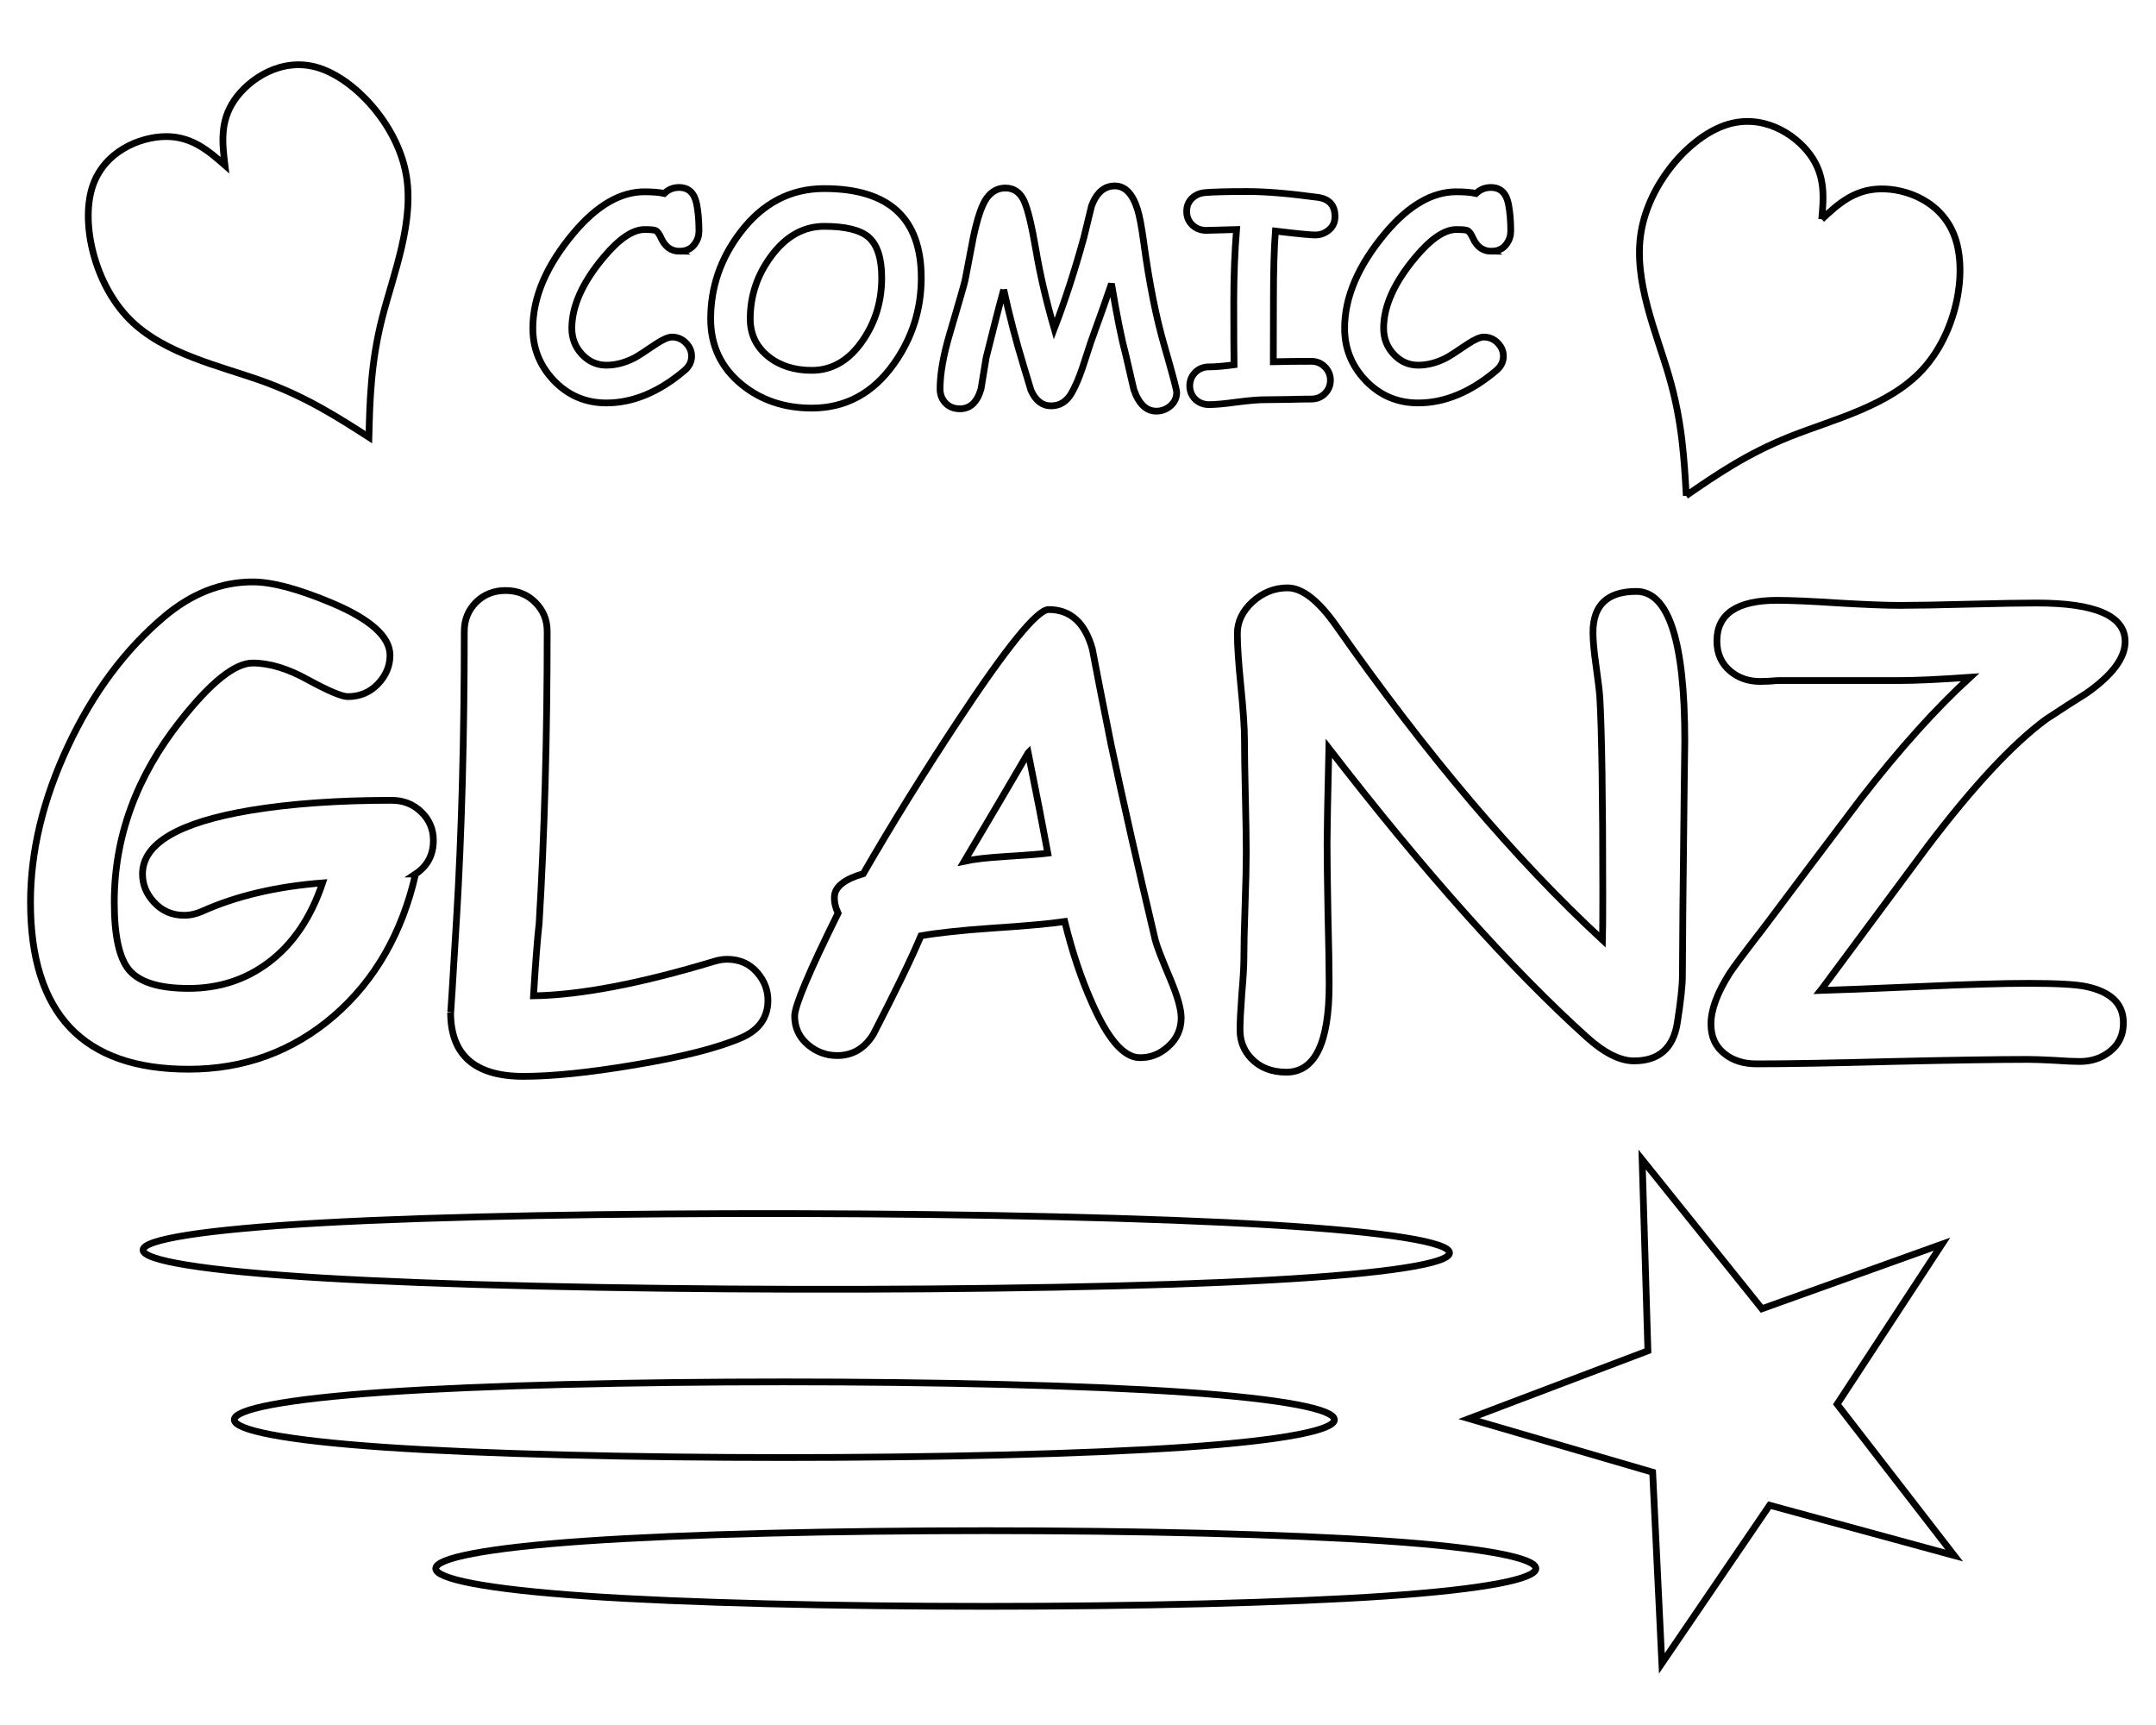
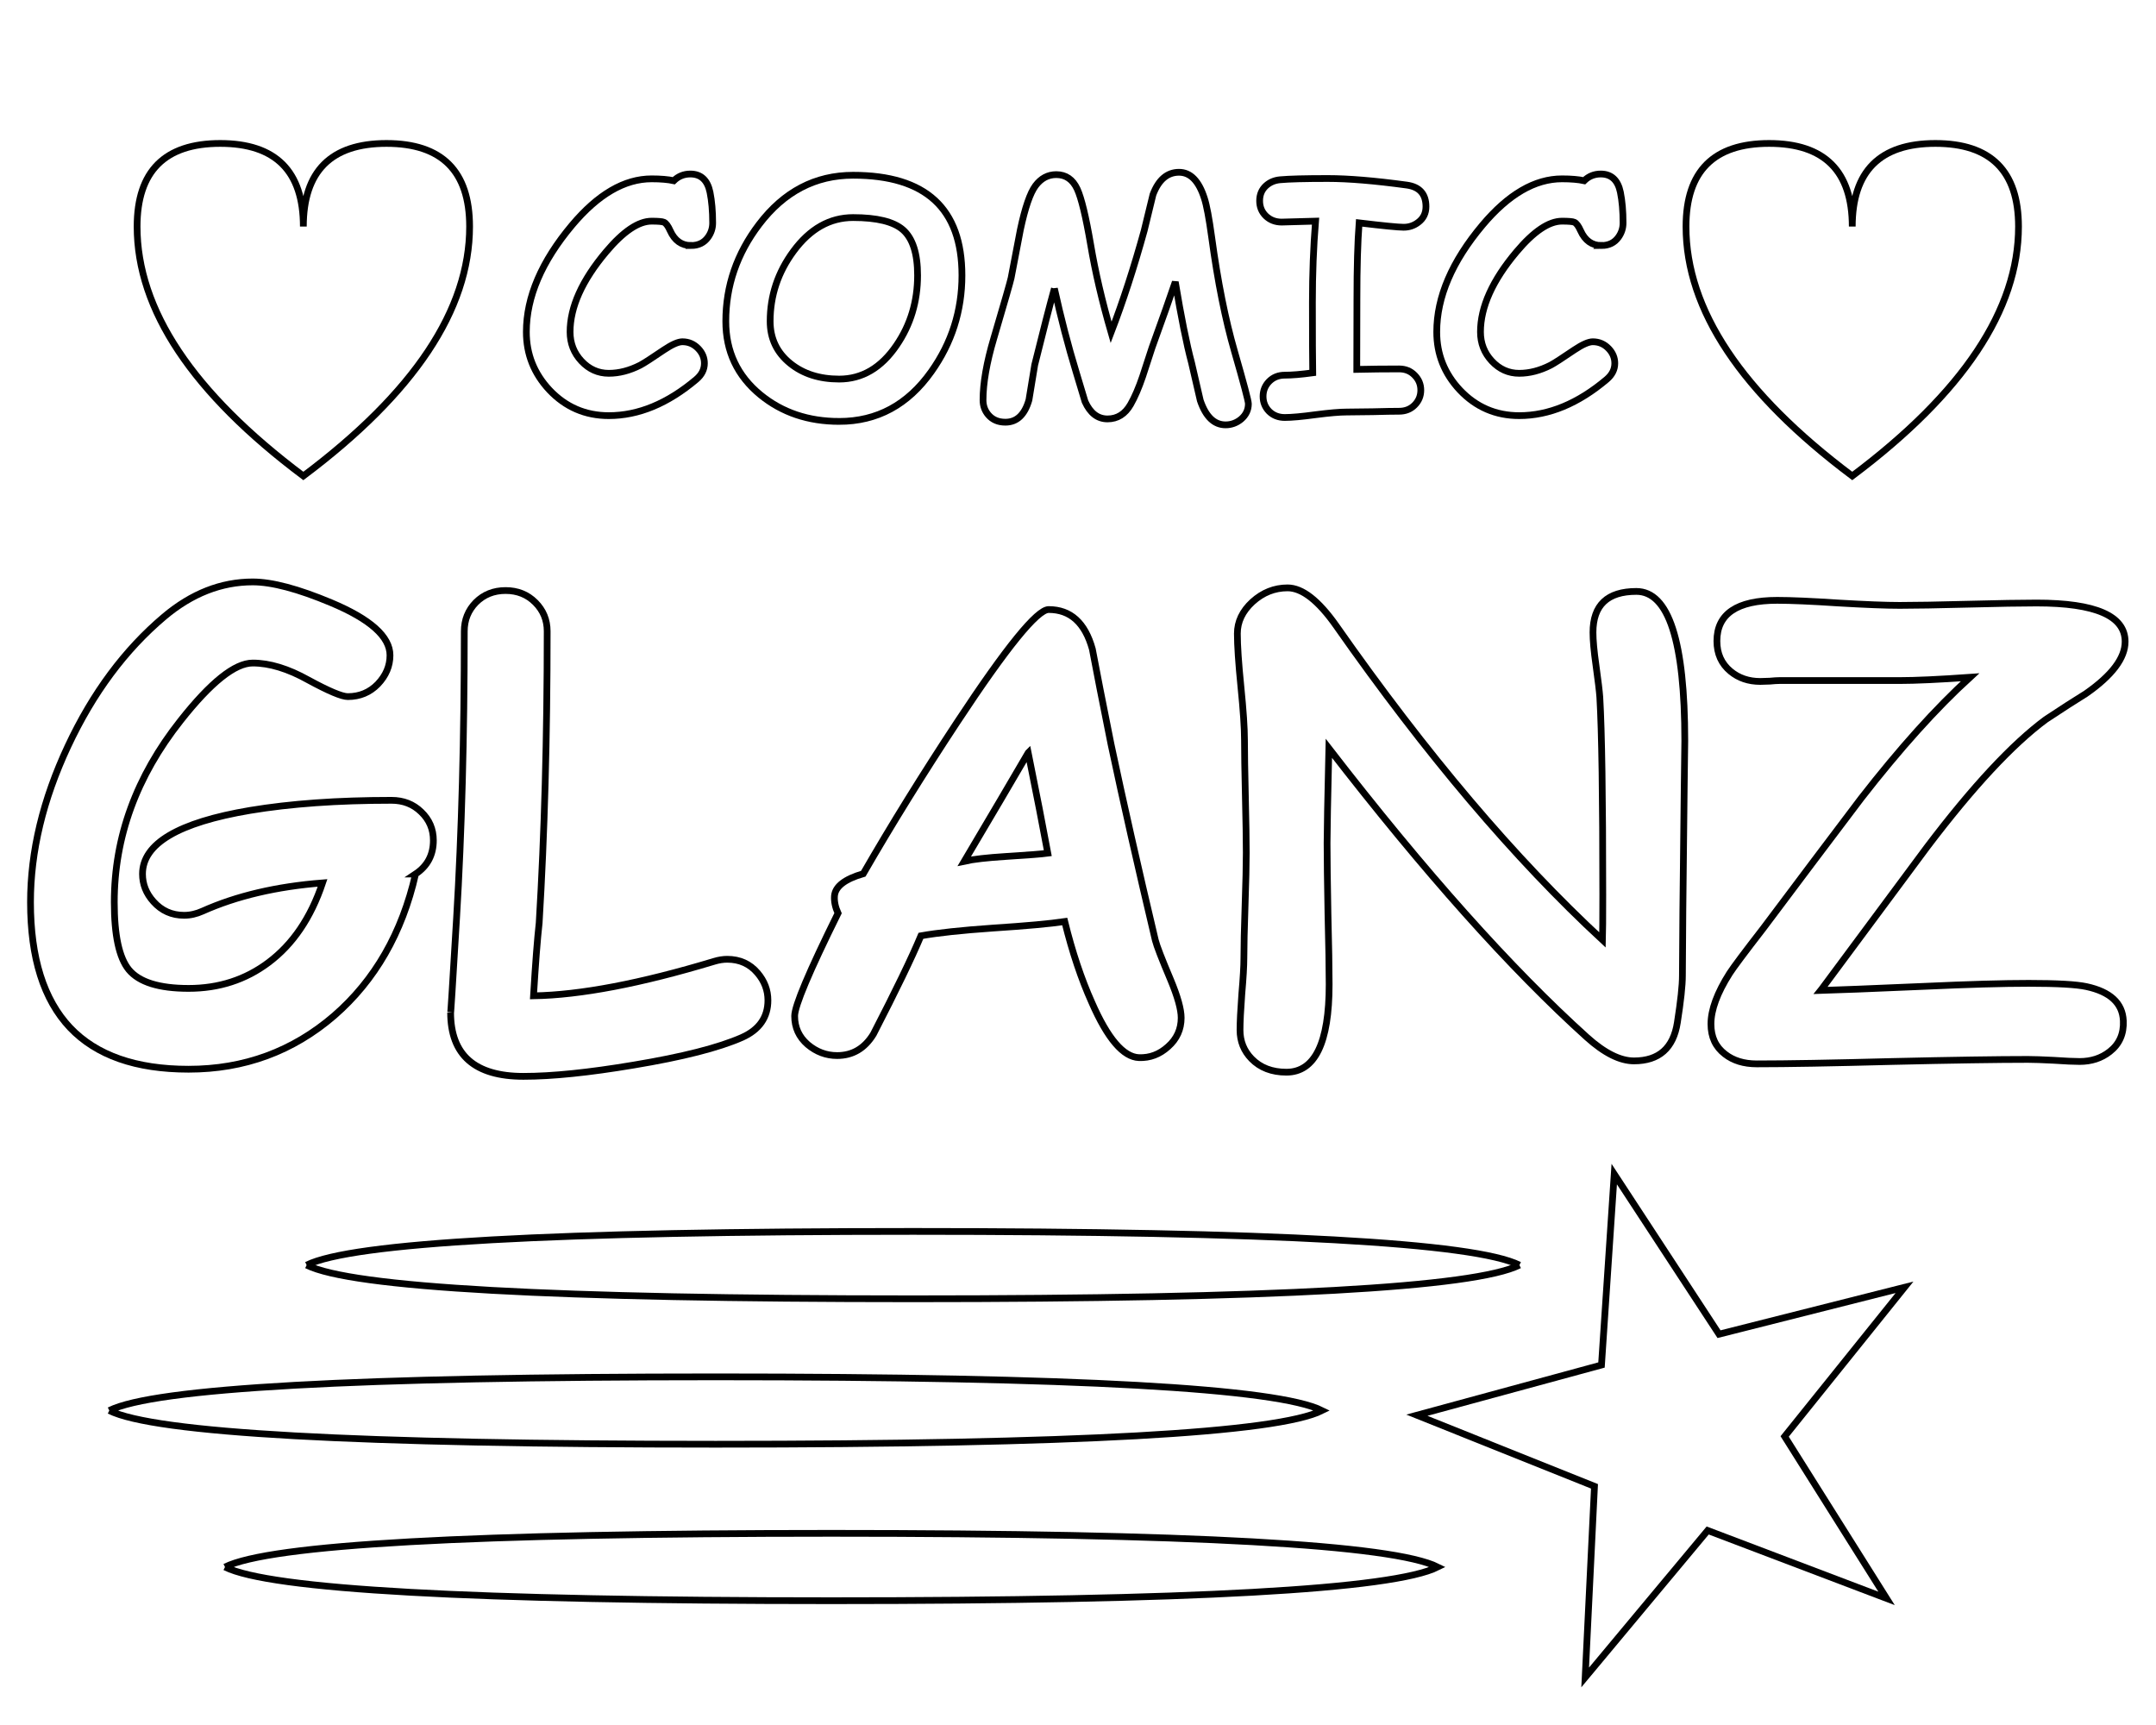
<svg xmlns="http://www.w3.org/2000/svg" width="320mm" height="256mm" viewBox="0 0 320 256" version="1.1" id="svg209">
  <defs id="defs206">
    </defs>
-   <g id="layer1">
-     <path style="fill:none;stroke:#000000;stroke-width:1;stroke-linecap:butt;stroke-linejoin:miter;stroke-miterlimit:4;stroke-dasharray:none;stroke-opacity:1" d="m 146.2,239.488 c -2.664,-4.737 -5.415,-9.617 -9.969,-14.645 -4.568,-5.043 -11.164,-10.486 -13.272,-17.514 -2.108,-7.027 0.228,-15.78 4.219,-19.773 3.991,-3.993 9.854,-3.38 13.273,-1.587 3.419,1.793 4.602,4.873 5.749,7.861 1.148,-2.988 2.331,-6.069 5.749,-7.861 3.419,-1.793 9.282,-2.406 13.273,1.587 3.991,3.993 6.328,12.746 4.219,19.773 -2.108,7.027 -8.704,12.47 -13.272,17.514 -4.554,5.027 -7.305,9.908 -9.969,14.645 z" id="path14851" transform="matrix(0.8825538,-0.4688402,0.468002,0.8841345,-186.355,-78.30716)" />
-     <path d="m 100.872,37.29 q -1.86,0 -2.749,-1.964 -0.413,-0.93 -0.827,-1.116 -0.31,-0.145 -1.633,-0.145 -2.604,0 -6.015,4.051 -4.775,5.664 -4.775,10.604 0,2.253 1.509,3.865 1.509,1.612 3.617,1.612 2.046,0 4.155,-1.075 0.744,-0.393 3.142,-2.026 1.612,-1.075 2.439,-1.075 1.24,0 2.108,0.91 0.806,0.847 0.806,1.943 0,1.22 -1.075,2.129 -5.684,4.796 -11.576,4.796 -4.651,0 -7.855,-3.39 -3.059,-3.266 -3.059,-7.689 0,-6.925 6.056,-14.139 5.147,-6.118 10.521,-6.118 0.91,0 1.633,0.062 0.744,0.062 1.302,0.186 0.91,-0.889 2.191,-0.889 2.108,0 2.604,2.418 0.351,1.736 0.351,4.051 0,1.034 -0.599,1.881 -0.785,1.116 -2.274,1.116 z" id="path842" style="font-weight:bold;font-size:42.333px;line-height:1.25;font-family:'Comic Sans MS';-inkscape-font-specification:'Comic Sans MS, Bold';fill:none;stroke:#000000;stroke-width:1;stroke-miterlimit:4;stroke-dasharray:none" />
-     <path d="m 120.488,60.565 q -6.118,0 -10.418,-3.514 -4.589,-3.762 -4.589,-9.736 0,-7.028 4.403,-12.816 4.94,-6.511 12.444,-6.511 7.214,0 10.811,3.307 3.597,3.307 3.597,9.943 0,7.028 -4.051,12.733 -4.672,6.594 -12.196,6.594 z m 1.84,-26.975 q -4.61,0 -7.896,4.465 -3.08,4.175 -3.08,9.26 0,3.431 2.667,5.581 2.563,2.067 6.47,2.067 4.548,0 7.586,-4.465 2.791,-4.072 2.791,-9.26 0,-4.341 -1.943,-6.036 -1.86,-1.612 -6.594,-1.612 z" id="path844" style="font-weight:bold;font-size:42.333px;line-height:1.25;font-family:'Comic Sans MS';-inkscape-font-specification:'Comic Sans MS, Bold';fill:none;stroke:#000000;stroke-width:1;stroke-miterlimit:4;stroke-dasharray:none" />
-     <path d="m 148.972,42.974 q -0.93,3.349 -2.604,10.108 -0.393,2.336 -0.765,4.651 -0.847,2.935 -3.121,2.935 -1.426,0 -2.253,-0.972 -0.703,-0.827 -0.703,-1.964 0,-3.349 1.426,-8.165 2.129,-7.214 2.294,-8 0.599,-3.183 1.22,-6.367 0.93,-4.382 2.005,-5.829 1.096,-1.468 2.749,-1.468 1.881,0 2.77,1.902 0.827,1.798 1.778,7.359 0.91,5.395 2.708,11.617 2.356,-6.139 4.382,-13.477 l 1.158,-4.754 q 1.116,-2.956 3.452,-2.956 2.253,0 3.349,3.431 0.455,1.385 0.972,5.168 1.199,8.806 3.018,15.09 1.84,6.387 1.84,6.945 0,1.22 -0.972,2.046 -0.909,0.744 -2.046,0.744 -2.253,0 -3.349,-3.225 l -1.158,-5.002 q -0.992,-3.721 -2.15,-10.687 -0.93,2.77 -3.08,8.702 l -1.24,3.803 q -0.765,2.253 -1.592,3.7 -1.096,1.922 -3.059,1.922 -1.943,0 -2.977,-2.294 l -1.158,-3.845 q -1.612,-5.292 -2.894,-11.121 z" id="path846" style="font-weight:bold;font-size:42.333px;line-height:1.25;font-family:'Comic Sans MS';-inkscape-font-specification:'Comic Sans MS, Bold';fill:none;stroke:#000000;stroke-width:1;stroke-miterlimit:4;stroke-dasharray:none" />
-     <path d="m 195.191,34.872 q -1.075,0 -5.891,-0.579 -0.289,3.803 -0.289,10.108 l -0.021,9.281 q 2.749,-0.062 5.602,-0.062 1.24,0 2.046,0.827 0.827,0.827 0.827,1.984 0,1.158 -0.827,1.984 -0.806,0.806 -2.046,0.806 -1.158,0 -3.473,0.062 -2.315,0.041 -3.473,0.041 -1.364,0 -4.093,0.351 -2.729,0.372 -4.093,0.372 -1.24,0 -2.067,-0.806 -0.806,-0.827 -0.806,-1.984 0,-1.158 0.806,-1.984 0.827,-0.827 2.067,-0.827 1.406,0 3.7,-0.31 -0.041,-2.439 -0.041,-9.343 0,-5.622 0.413,-10.728 l -4.486,0.124 q -1.24,0 -2.088,-0.806 -0.827,-0.806 -0.827,-2.005 0,-1.22 0.827,-1.984 0.765,-0.703 1.881,-0.806 1.819,-0.165 6.325,-0.165 4.051,0 10.439,0.868 2.542,0.351 2.542,2.853 0,1.323 -1.034,2.088 -0.847,0.641 -1.922,0.641 z" id="path848" style="font-weight:bold;font-size:42.333px;line-height:1.25;font-family:'Comic Sans MS';-inkscape-font-specification:'Comic Sans MS, Bold';fill:none;stroke:#000000;stroke-width:1;stroke-miterlimit:4;stroke-dasharray:none" />
-     <path d="m 221.36,37.29 q -1.86,0 -2.749,-1.964 -0.413,-0.93 -0.827,-1.116 -0.31,-0.145 -1.633,-0.145 -2.604,0 -6.015,4.051 -4.775,5.664 -4.775,10.604 0,2.253 1.509,3.865 1.509,1.612 3.617,1.612 2.046,0 4.155,-1.075 0.744,-0.393 3.142,-2.026 1.612,-1.075 2.439,-1.075 1.24,0 2.108,0.91 0.806,0.847 0.806,1.943 0,1.22 -1.075,2.129 -5.684,4.796 -11.576,4.796 -4.651,0 -7.855,-3.39 -3.059,-3.266 -3.059,-7.689 0,-6.925 6.056,-14.139 5.147,-6.118 10.521,-6.118 0.909,0 1.633,0.062 0.744,0.062 1.302,0.186 0.909,-0.889 2.191,-0.889 2.108,0 2.604,2.418 0.351,1.736 0.351,4.051 0,1.034 -0.599,1.881 -0.785,1.116 -2.274,1.116 z" id="path850" style="font-weight:bold;font-size:42.333px;line-height:1.25;font-family:'Comic Sans MS';-inkscape-font-specification:'Comic Sans MS, Bold';fill:none;stroke:#000000;stroke-width:1;stroke-miterlimit:4;stroke-dasharray:none" />
-     <path style="fill:none;stroke:#000000;stroke-width:1;stroke-linecap:butt;stroke-linejoin:miter;stroke-miterlimit:4;stroke-dasharray:none;stroke-opacity:1" d="m 146.225,239.533 c -2.7,-4.799 -5.4,-9.599 -10.014,-14.693 -4.615,-5.094 -11.144,-10.482 -13.252,-17.51 -2.108,-7.028 0.205,-15.694 4.236,-19.727 4.031,-4.033 9.778,-3.432 13.232,-1.621 3.454,1.811 4.613,4.83 5.773,7.85 m -0.025,45.702 c 2.7,-4.799 5.4,-9.599 10.014,-14.693 4.615,-5.094 11.144,-10.482 13.252,-17.51 2.108,-7.028 -0.205,-15.694 -4.236,-19.727 -4.031,-4.033 -9.778,-3.432 -13.232,-1.621 -3.454,1.811 -4.613,4.83 -5.773,7.85" id="path14851-8" transform="rotate(26.12833,555.8303,380.7773)" />
-     <path d="m 309.593,102.94 q -2.425,1.499 -5.953,3.836 -7.452,5.512 -17.639,18.962 -7.805,10.495 -15.61,21.034 l -0.176,0.22 q 3.219,-0.088 15.522,-0.617 9.657,-0.441 15.39,-0.441 6.306,0 8.555,0.485 5.292,1.147 5.468,5.071 0.132,2.91 -2.028,4.586 -1.852,1.455 -4.454,1.455 -1.279,0 -3.836,-0.176 -2.558,-0.132 -3.836,-0.132 -6.703,0 -20.152,0.309 -13.406,0.353 -20.108,0.353 -2.866,0 -4.718,-1.455 -2.073,-1.587 -2.073,-4.454 0,-3.175 2.778,-7.541 0.882,-1.367 4.983,-6.659 7.232,-9.657 14.508,-19.27 8.643,-11.113 16.184,-17.992 -6.879,0.485 -10.495,0.485 h -17.815 q -0.485,0 -1.411,0.088 -0.926,0.044 -1.411,0.044 -2.602,0 -4.41,-1.499 -2.028,-1.676 -2.028,-4.498 0,-6.041 8.952,-6.041 3.043,0 9.084,0.397 6.041,0.353 9.084,0.353 3.395,0 10.142,-0.176 6.791,-0.176 10.186,-0.176 13.141,0 13.141,5.733 0,3.66 -5.821,7.717 z" style="font-weight:bold;font-size:90.311px;line-height:1.25;font-family:'Comic Sans MS';-inkscape-font-specification:'Comic Sans MS, Bold';text-align:center;text-anchor:middle;fill-opacity:0;stroke:#000000;fill:none;stroke-width:1;stroke-miterlimit:4;stroke-dasharray:none" id="path11704" />
-     <path d="m 249.709,144.788 q 0,2.205 -0.75,6.967 -0.882,5.689 -6.438,5.689 -3.087,0 -6.967,-3.484 -16.977,-15.302 -38.32,-42.907 -0.265,11.465 -0.265,14.067 0,3.484 0.132,10.495 0.176,7.011 0.176,10.495 0,13.009 -6.35,13.009 -3.219,0 -5.159,-1.984 -1.72,-1.764 -1.72,-4.277 0,-1.764 0.265,-5.336 0.309,-3.572 0.309,-5.336 0,-2.602 0.176,-7.805 0.176,-5.203 0.176,-7.805 0,-2.778 -0.132,-8.378 -0.132,-5.6 -0.132,-8.378 0,-2.646 -0.529,-7.893 -0.529,-5.248 -0.529,-7.893 0,-2.646 2.249,-4.718 2.293,-2.073 5.203,-2.073 3.263,0 7.232,5.644 20.02,28.575 39.511,46.611 0.044,-1.411 0.044,-6.703 0,-21.74 -0.441,-29.325 -0.088,-1.279 -0.573,-4.763 -0.441,-3.087 -0.441,-4.851 0,-6.085 6.438,-6.085 7.188,0 7.188,22.181 0,0.485 -0.088,6.967 -0.265,22.401 -0.265,27.869 z" style="font-weight:bold;font-size:90.311px;line-height:1.25;font-family:'Comic Sans MS';-inkscape-font-specification:'Comic Sans MS, Bold';text-align:center;text-anchor:middle;fill-opacity:0;stroke:#000000;fill:none;stroke-width:1;stroke-miterlimit:4;stroke-dasharray:none" id="path11702" />
-     <path d="m 169.055,156.959 q -3.484,-0.132 -7.011,-8.202 -2.337,-5.203 -4.013,-11.994 -3.263,0.485 -10.672,0.97 -6.967,0.485 -10.672,1.147 -2.028,4.851 -7.056,14.596 -1.94,3.175 -5.38,3.175 -2.425,0 -4.366,-1.632 -1.94,-1.676 -1.94,-4.233 0,-2.249 6.438,-15.258 -0.617,-1.367 -0.529,-2.558 0.176,-2.117 4.277,-3.307 6.262,-10.848 13.935,-22.49 11.024,-16.713 13.582,-16.713 4.851,0 6.482,5.865 0.882,4.718 2.778,14.155 2.69,12.7 6.57,29.06 0.309,1.235 2.249,5.821 1.587,3.792 1.587,5.689 0,2.558 -1.94,4.277 -1.896,1.72 -4.322,1.632 z m -16.448,-45.244 q -3.44,5.909 -9.481,16.095 1.984,-0.441 6.174,-0.706 4.939,-0.309 6.218,-0.485 -1.058,-5.733 -2.91,-14.905 z" style="font-weight:bold;font-size:90.311px;line-height:1.25;font-family:'Comic Sans MS';-inkscape-font-specification:'Comic Sans MS, Bold';text-align:center;text-anchor:middle;fill-opacity:0;stroke:#000000;fill:none;stroke-width:1;stroke-miterlimit:4;stroke-dasharray:none" id="path11700" />
-     <path d="m 110.141,153.96 q -5.203,2.293 -16.095,4.101 -9.966,1.676 -16.36,1.676 -10.804,0 -10.804,-9.481 0,0.75 0.882,-13.979 1.147,-19.138 1.147,-42.598 0,-2.514 1.72,-4.277 1.764,-1.764 4.41,-1.764 2.646,0 4.41,1.764 1.764,1.764 1.764,4.277 0,23.504 -1.191,43.303 -0.397,3.528 -0.838,10.804 10.451,-0.176 26.811,-5.115 1.014,-0.309 1.94,-0.309 2.778,0 4.498,2.028 1.543,1.808 1.543,4.057 0,3.792 -3.836,5.512 z" style="font-weight:bold;font-size:90.311px;line-height:1.25;font-family:'Comic Sans MS';-inkscape-font-specification:'Comic Sans MS, Bold';text-align:center;text-anchor:middle;fill-opacity:0;stroke:#000000;fill:none;stroke-width:1;stroke-miterlimit:4;stroke-dasharray:none" id="path11698" />
-     <path d="m 61.678,129.707 q -2.999,13.141 -12.083,21.034 -9.216,7.938 -21.608,7.938 -11.73,0 -17.595,-6.174 -5.865,-6.218 -5.865,-18.609 0,-11.289 5.556,-23.151 5.556,-11.862 14.287,-19.226 6.13,-5.159 13.141,-5.159 4.277,0 11.642,3.087 8.731,3.66 8.731,7.805 0,2.381 -1.808,4.277 -1.808,1.852 -4.454,1.852 -1.323,0 -5.865,-2.469 -4.498,-2.514 -8.246,-2.514 -3.969,0 -10.716,8.555 -9.834,12.435 -9.834,26.943 0,7.364 2.161,10.01 2.293,2.778 8.864,2.778 6.747,0 11.862,-3.836 5.424,-4.057 8.026,-11.818 -10.231,0.794 -17.815,4.189 -1.367,0.617 -2.734,0.617 -2.734,0 -4.542,-2.028 -1.632,-1.808 -1.632,-4.101 0,-6.747 15.963,-9.437 8.996,-1.499 20.99,-1.499 2.646,0 4.41,1.72 1.808,1.72 1.808,4.233 0,3.219 -2.646,4.983 z" style="font-weight:bold;font-size:90.311px;line-height:1.25;font-family:'Comic Sans MS';-inkscape-font-specification:'Comic Sans MS, Bold';text-align:center;text-anchor:middle;fill-opacity:0;stroke:#000000;fill:none;stroke-width:1;stroke-miterlimit:4;stroke-dasharray:none" id="path11696" />
-     <path id="rect15481" style="fill:none;stroke:#000000;stroke-linecap:round;stroke-width:1;stroke-miterlimit:4;stroke-dasharray:none" d="m 47.678,181.482 c 35.264,-1.965 105.766,-1.811 141.022,0.308 35.256,2.119 35.256,6.202 0,8.166 -35.256,1.964 -105.771,1.81 -141.028,-0.308 -35.258,-2.118 -35.258,-6.2 0.006,-8.165 z" />
-     <path style="fill:none;stroke:#000000;stroke-width:3.78;stroke-linecap:round;stroke-miterlimit:4;stroke-dasharray:none;stroke-opacity:1" id="path15377" d="M 1011.222,870.041 907.675,841.831 847.241,930.52 842.072,823.323 739.05,793.254 839.402,755.212 l -3.238,-107.272 67.19,83.685 101.021,-36.228 -58.826,89.762 z" transform="matrix(0.2645833,0,0,0.2645833,22.4944,0.6510983)" />
-     <path id="rect15481-8" style="fill:none;stroke:#000000;stroke-linecap:round;stroke-width:1;stroke-miterlimit:4;stroke-dasharray:none" d="m 57.04,206.611 c 29.688,-2.042 89.063,-2.042 118.75,0 29.687,2.042 29.687,6.125 0,8.166 -29.687,2.041 -89.062,2.041 -118.75,0 -29.688,-2.041 -29.688,-6.124 0,-8.166 z" />
-     <path id="rect15481-5" style="fill:none;stroke:#000000;stroke-linecap:round;stroke-width:1;stroke-miterlimit:4;stroke-dasharray:none" d="m 86.942,228.695 c 29.688,-2.042 89.063,-2.042 118.75,0 29.687,2.042 29.687,6.125 0,8.166 -29.687,2.041 -89.062,2.041 -118.75,0 -29.688,-2.041 -29.688,-6.124 0,-8.166 z" />
+   <g id="layer1" style="fill:none;fill-opacity:1;stroke:#000000;stroke-opacity:1;stroke-width:1;stroke-miterlimit:4;stroke-dasharray:none">
+     <path d="m 20.348,33.625 q 0,-12.338 12.338,-12.338 12.338,0 12.338,12.338 0,-12.338 12.338,-12.338 12.338,0 12.338,12.338 0,18.507 -24.676,37.014 -24.676,-18.507 -24.676,-37.014 z" id="path2631" />
+     <path d="m 102.555,36.438 q -2.086,0 -3.083,-2.202 -0.464,-1.043 -0.927,-1.252 -0.348,-0.162 -1.831,-0.162 -2.921,0 -6.746,4.544 -5.355,6.352 -5.355,11.892 0,2.527 1.692,4.335 1.692,1.808 4.057,1.808 2.295,0 4.659,-1.205 0.835,-0.44 3.524,-2.272 1.808,-1.205 2.735,-1.205 1.391,0 2.365,1.02 0.904,0.95 0.904,2.179 0,1.368 -1.205,2.388 -6.375,5.378 -12.982,5.378 -5.216,0 -8.809,-3.802 -3.431,-3.663 -3.431,-8.623 0,-7.766 6.792,-15.856 5.772,-6.862 11.799,-6.862 1.02,0 1.831,0.07 0.835,0.07 1.46,0.209 1.02,-0.997 2.457,-0.997 2.364,0 2.921,2.712 0.394,1.947 0.394,4.544 0,1.159 -0.672,2.109 -0.881,1.252 -2.55,1.252 z" id="path842" />
+     <path d="m 124.554,62.54 q -6.862,0 -11.683,-3.941 -5.146,-4.219 -5.146,-10.918 0,-7.882 4.938,-14.372 5.54,-7.302 13.955,-7.302 8.09,0 12.124,3.709 4.034,3.709 4.034,11.15 0,7.882 -4.544,14.28 -5.239,7.395 -13.677,7.395 z m 2.063,-30.252 q -5.169,0 -8.855,5.007 -3.454,4.683 -3.454,10.385 0,3.848 2.99,6.259 2.874,2.318 7.256,2.318 5.1,0 8.508,-5.007 3.129,-4.567 3.129,-10.385 0,-4.868 -2.179,-6.769 -2.086,-1.808 -7.395,-1.808 z" id="path844" />
+     <path d="m 156.498,42.813 q -1.043,3.755 -2.921,11.336 -0.44,2.619 -0.858,5.216 -0.95,3.292 -3.5,3.292 -1.6,0 -2.527,-1.09 -0.788,-0.927 -0.788,-2.202 0,-3.755 1.6,-9.157 2.388,-8.09 2.573,-8.971 0.672,-3.57 1.368,-7.14 1.043,-4.914 2.249,-6.537 1.229,-1.646 3.083,-1.646 2.11,0 3.106,2.133 0.927,2.017 1.994,8.253 1.02,6.05 3.037,13.028 2.643,-6.885 4.914,-15.114 l 1.298,-5.332 q 1.252,-3.315 3.871,-3.315 2.527,0 3.755,3.848 0.51,1.553 1.09,5.795 1.345,9.875 3.384,16.922 2.063,7.163 2.063,7.789 0,1.368 -1.09,2.295 -1.02,0.835 -2.295,0.835 -2.527,0 -3.755,-3.616 l -1.298,-5.61 q -1.113,-4.173 -2.411,-11.985 -1.043,3.106 -3.454,9.759 l -1.391,4.265 q -0.858,2.527 -1.785,4.149 -1.229,2.156 -3.431,2.156 -2.179,0 -3.338,-2.573 l -1.298,-4.312 q -1.808,-5.934 -3.245,-12.472 z" id="path846" />
+     <path d="m 208.331,33.725 q -1.205,0 -6.607,-0.649 -0.325,4.265 -0.325,11.336 l -0.023,10.408 q 3.083,-0.07 6.282,-0.07 1.391,0 2.295,0.927 0.927,0.927 0.927,2.225 0,1.298 -0.927,2.225 -0.904,0.904 -2.295,0.904 -1.298,0 -3.894,0.07 -2.596,0.046 -3.894,0.046 -1.53,0 -4.59,0.394 -3.06,0.417 -4.59,0.417 -1.391,0 -2.318,-0.904 -0.904,-0.927 -0.904,-2.225 0,-1.298 0.904,-2.225 0.927,-0.927 2.318,-0.927 1.576,0 4.149,-0.348 -0.046,-2.735 -0.046,-10.478 0,-6.305 0.464,-12.031 l -5.03,0.139 q -1.391,0 -2.341,-0.904 -0.927,-0.904 -0.927,-2.249 0,-1.368 0.927,-2.225 0.858,-0.788 2.11,-0.904 2.04,-0.185 7.093,-0.185 4.544,0 11.707,0.974 2.851,0.394 2.851,3.199 0,1.484 -1.159,2.341 -0.95,0.719 -2.156,0.719 z" id="path848" />
+     <path d="m 237.679,36.438 q -2.086,0 -3.083,-2.202 -0.464,-1.043 -0.927,-1.252 -0.348,-0.162 -1.831,-0.162 -2.921,0 -6.746,4.544 -5.355,6.352 -5.355,11.892 0,2.527 1.692,4.335 1.692,1.808 4.057,1.808 2.295,0 4.659,-1.205 0.835,-0.44 3.524,-2.272 1.808,-1.205 2.735,-1.205 1.391,0 2.364,1.02 0.904,0.95 0.904,2.179 0,1.368 -1.205,2.388 -6.375,5.378 -12.982,5.378 -5.216,0 -8.809,-3.802 -3.431,-3.663 -3.431,-8.623 0,-7.766 6.792,-15.856 5.772,-6.862 11.799,-6.862 1.02,0 1.831,0.07 0.835,0.07 1.46,0.209 1.02,-0.997 2.457,-0.997 2.364,0 2.921,2.712 0.394,1.947 0.394,4.544 0,1.159 -0.672,2.109 -0.881,1.252 -2.55,1.252 z" id="path850" />
+     <path d="m 250.242,33.625 q 0,-12.338 12.338,-12.338 12.338,0 12.338,12.338 0,-12.338 12.338,-12.338 12.338,0 12.338,12.338 0,18.507 -24.676,37.014 -24.676,-18.507 -24.676,-37.014 z" id="path2631-6" />
+     <path d="m 309.593,102.94 q -2.425,1.499 -5.953,3.836 -7.452,5.512 -17.639,18.962 -7.805,10.495 -15.61,21.034 l -0.176,0.22 q 3.219,-0.088 15.522,-0.617 9.657,-0.441 15.39,-0.441 6.306,0 8.555,0.485 5.292,1.147 5.468,5.071 0.132,2.91 -2.028,4.586 -1.852,1.455 -4.454,1.455 -1.279,0 -3.836,-0.176 -2.558,-0.132 -3.836,-0.132 -6.703,0 -20.152,0.309 -13.406,0.353 -20.108,0.353 -2.866,0 -4.718,-1.455 -2.073,-1.587 -2.073,-4.454 0,-3.175 2.778,-7.541 0.882,-1.367 4.983,-6.659 7.232,-9.657 14.508,-19.27 8.643,-11.113 16.184,-17.992 -6.879,0.485 -10.495,0.485 h -17.815 q -0.485,0 -1.411,0.088 -0.926,0.044 -1.411,0.044 -2.602,0 -4.41,-1.499 -2.028,-1.676 -2.028,-4.498 0,-6.041 8.952,-6.041 3.043,0 9.084,0.397 6.041,0.353 9.084,0.353 3.395,0 10.142,-0.176 6.791,-0.176 10.186,-0.176 13.141,0 13.141,5.733 0,3.66 -5.821,7.717 z" id="path11704" />
+     <path d="m 249.709,144.788 q 0,2.205 -0.75,6.967 -0.882,5.689 -6.438,5.689 -3.087,0 -6.967,-3.484 -16.977,-15.302 -38.32,-42.907 -0.265,11.465 -0.265,14.067 0,3.484 0.132,10.495 0.176,7.011 0.176,10.495 0,13.009 -6.35,13.009 -3.219,0 -5.159,-1.984 -1.72,-1.764 -1.72,-4.277 0,-1.764 0.265,-5.336 0.309,-3.572 0.309,-5.336 0,-2.602 0.176,-7.805 0.176,-5.203 0.176,-7.805 0,-2.778 -0.132,-8.378 -0.132,-5.6 -0.132,-8.378 0,-2.646 -0.529,-7.893 -0.529,-5.248 -0.529,-7.893 0,-2.646 2.249,-4.718 2.293,-2.073 5.203,-2.073 3.263,0 7.232,5.644 20.02,28.575 39.511,46.611 0.044,-1.411 0.044,-6.703 0,-21.74 -0.441,-29.325 -0.088,-1.279 -0.573,-4.763 -0.441,-3.087 -0.441,-4.851 0,-6.085 6.438,-6.085 7.188,0 7.188,22.181 0,0.485 -0.088,6.967 -0.265,22.401 -0.265,27.869 z" id="path11702" />
+     <path d="m 169.055,156.959 q -3.484,-0.132 -7.011,-8.202 -2.337,-5.203 -4.013,-11.994 -3.263,0.485 -10.672,0.97 -6.967,0.485 -10.672,1.147 -2.028,4.851 -7.056,14.596 -1.94,3.175 -5.38,3.175 -2.425,0 -4.366,-1.632 -1.94,-1.676 -1.94,-4.233 0,-2.249 6.438,-15.258 -0.617,-1.367 -0.529,-2.558 0.176,-2.117 4.277,-3.307 6.262,-10.848 13.935,-22.49 11.024,-16.713 13.582,-16.713 4.851,0 6.482,5.865 0.882,4.718 2.778,14.155 2.69,12.7 6.57,29.06 0.309,1.235 2.249,5.821 1.587,3.792 1.587,5.689 0,2.558 -1.94,4.277 -1.896,1.72 -4.322,1.632 z m -16.448,-45.244 q -3.44,5.909 -9.481,16.095 1.984,-0.441 6.174,-0.706 4.939,-0.309 6.218,-0.485 -1.058,-5.733 -2.91,-14.905 z" id="path11700" />
+     <path d="m 110.141,153.96 q -5.203,2.293 -16.095,4.101 -9.966,1.676 -16.36,1.676 -10.804,0 -10.804,-9.481 0,0.75 0.882,-13.979 1.147,-19.138 1.147,-42.598 0,-2.514 1.72,-4.277 1.764,-1.764 4.41,-1.764 2.646,0 4.41,1.764 1.764,1.764 1.764,4.277 0,23.504 -1.191,43.303 -0.397,3.528 -0.838,10.804 10.451,-0.176 26.811,-5.115 1.014,-0.309 1.94,-0.309 2.778,0 4.498,2.028 1.543,1.808 1.543,4.057 0,3.792 -3.836,5.512 z" id="path11698" />
+     <path d="m 61.678,129.707 q -2.999,13.141 -12.083,21.034 -9.216,7.938 -21.608,7.938 -11.73,0 -17.595,-6.174 -5.865,-6.218 -5.865,-18.609 0,-11.289 5.556,-23.151 5.556,-11.862 14.287,-19.226 6.13,-5.159 13.141,-5.159 4.277,0 11.642,3.087 8.731,3.66 8.731,7.805 0,2.381 -1.808,4.277 -1.808,1.852 -4.454,1.852 -1.323,0 -5.865,-2.469 -4.498,-2.514 -8.246,-2.514 -3.969,0 -10.716,8.555 -9.834,12.435 -9.834,26.943 0,7.364 2.161,10.01 2.293,2.778 8.864,2.778 6.747,0 11.862,-3.836 5.424,-4.057 8.026,-11.818 -10.231,0.794 -17.815,4.189 -1.367,0.617 -2.734,0.617 -2.734,0 -4.542,-2.028 -1.632,-1.808 -1.632,-4.101 0,-6.747 15.963,-9.437 8.996,-1.499 20.99,-1.499 2.646,0 4.41,1.72 1.808,1.72 1.808,4.233 0,3.219 -2.646,4.983 z" id="path11696" />
+     <path d="m 45.517,187.748 q 10,-5 90,-5 80,0 90,5" id="path2200" />
+     <path id="path15377" d="m 280.007,237.211 -26.546,-10.079 -18.185,21.809 1.382,-28.362 -26.361,-10.554 27.401,-7.451 1.892,-28.332 15.553,23.758 27.53,-6.956 -17.788,22.133 z" />
+     <path d="m 225.517,187.748 q -10,5 -90,5 -80,0 -90,-5" id="path2203" />
+     <path d="m 16.223,209.333 q 10,-5 90,-5 80,0 90,5 -10,5 -90,5 -80,0 -90,-5" id="path945-8" />
+     <path d="m 33.395,232.555 q 10,-5 90,-5 80,0 90,5 -10,5 -90,5 -80,0 -90,-5" id="path945-5" />
  </g>
</svg>
